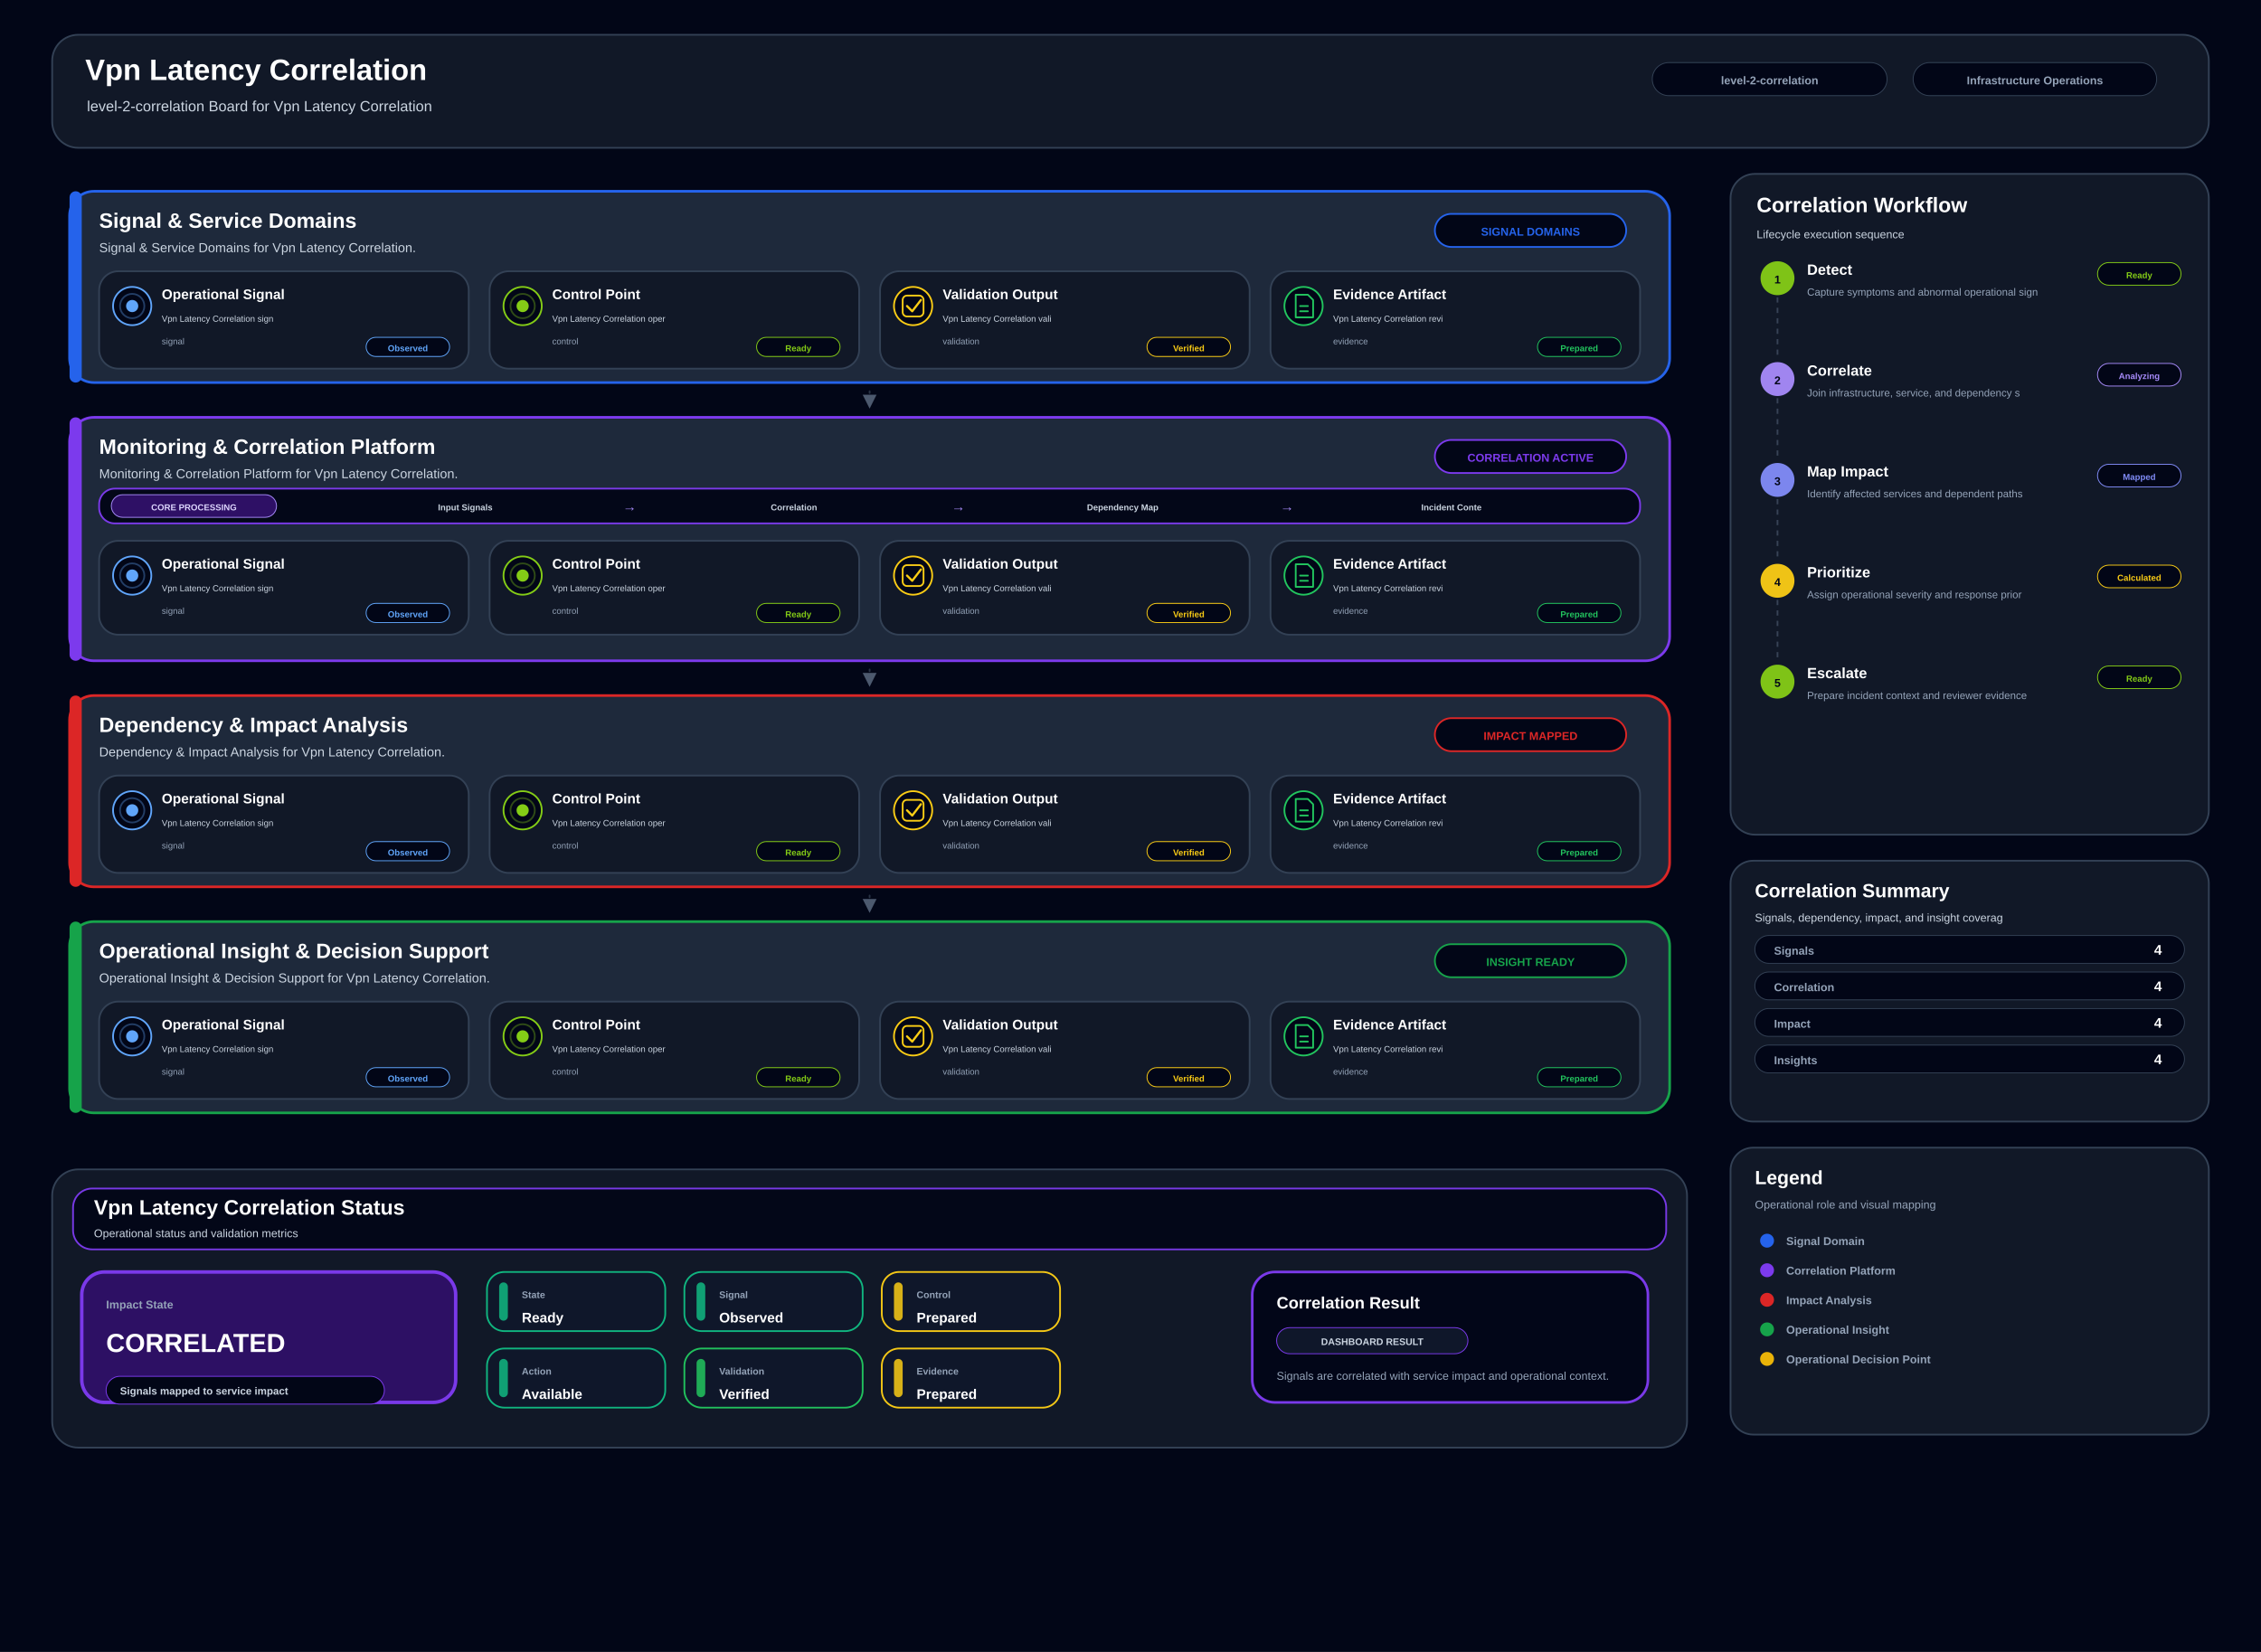
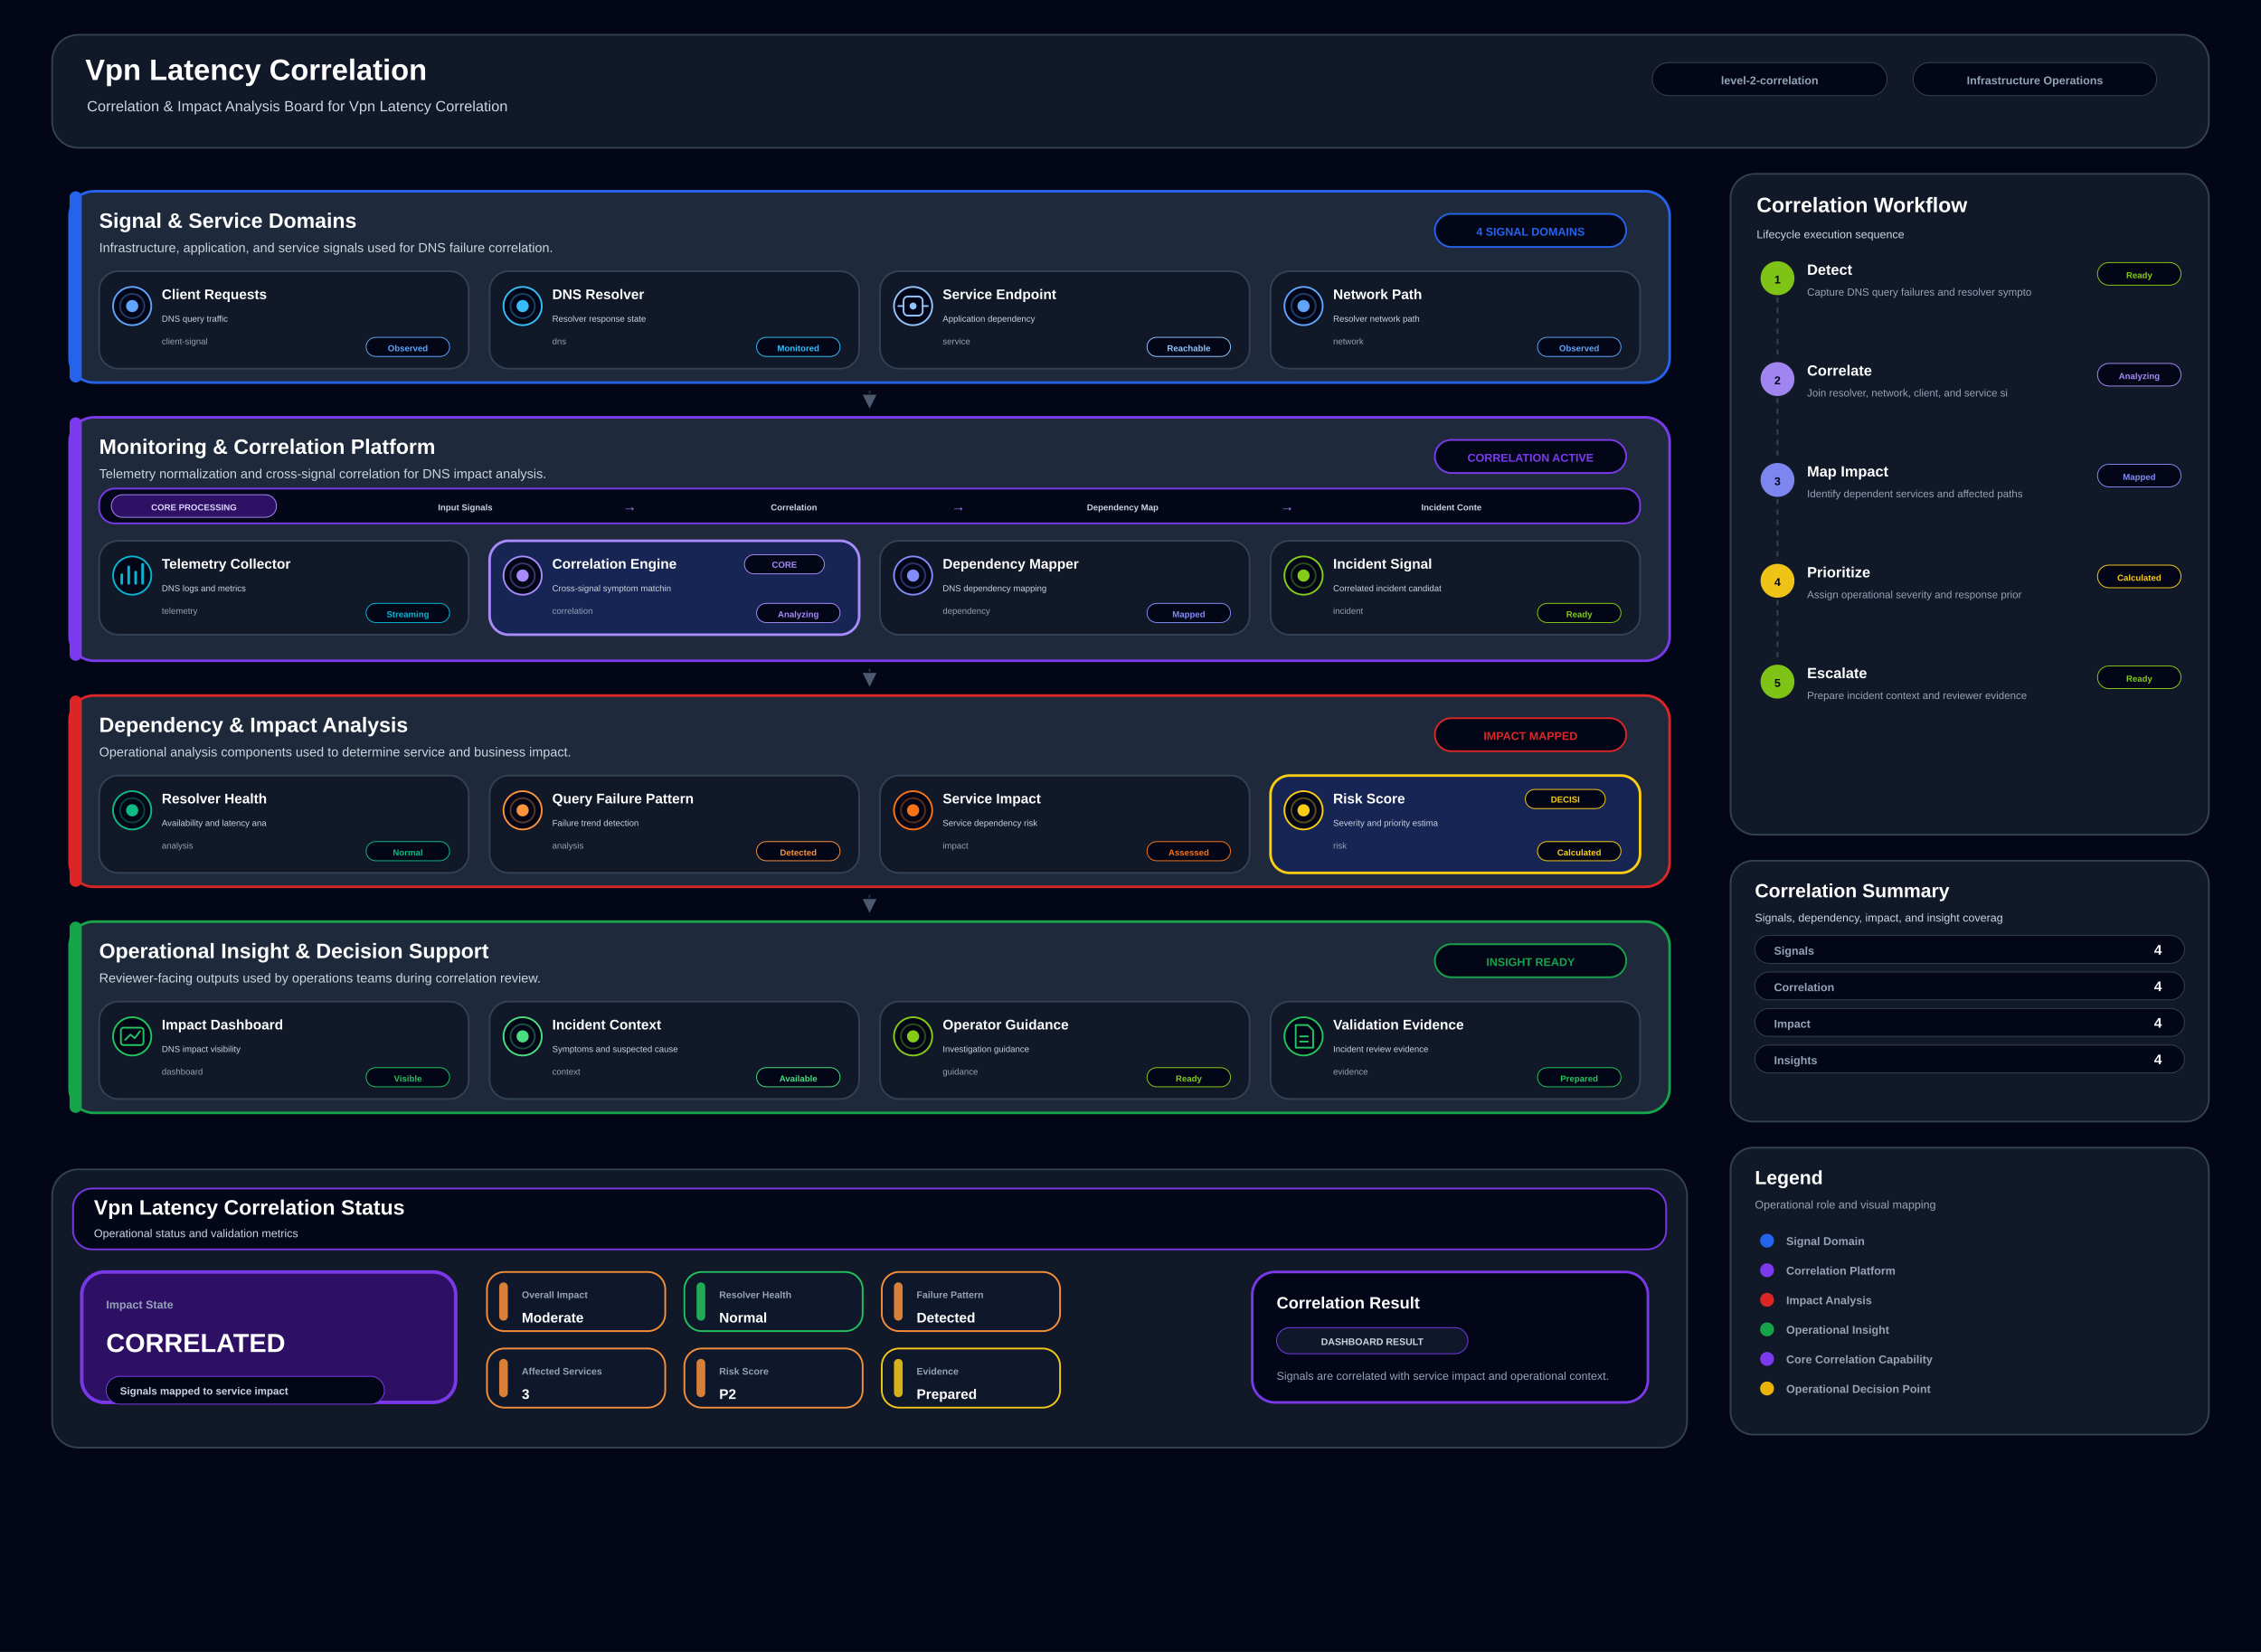
<svg xmlns="http://www.w3.org/2000/svg" width="2600" height="1900" viewBox="0 0 2600 1900" font-family="Arial, Helvetica, sans-serif">
  <style>text { font-family: Arial, Helvetica, sans-serif; letter-spacing: normal; word-spacing: normal; text-rendering: optimizeLegibility; font-kerning: normal; }</style>
  <style>text { font-family: Arial, Helvetica, sans-serif; letter-spacing: normal; word-spacing: normal; text-rendering: optimizeLegibility; font-kerning: normal; }</style>
  <rect width="2600" height="1900" fill="#020617" />
  <rect x="60" y="40" width="2480" height="130" rx="30" fill="#111827" stroke="#334155" stroke-width="2" />
  <text x="98" y="92" fill="#ffffff" font-size="34" font-weight="bold">Vpn Latency Correlation</text>
-   <text x="100" y="128" fill="#cbd5e1" font-size="17">level-2-correlation Board for Vpn Latency Correlation</text>
+   <text x="100" y="128" fill="#cbd5e1" font-size="17">Correlation &amp; Impact Analysis Board for Vpn Latency Correlation</text>
  <rect x="1900" y="72" width="270" height="38" rx="19" fill="#020617" stroke="#334155" stroke-width="1" />
  <text x="2035" y="97" fill="#94a3b8" font-size="13" text-anchor="middle" font-weight="bold">level-2-correlation</text>
  <rect x="2200" y="72" width="280" height="38" rx="19" fill="#020617" stroke="#334155" stroke-width="1" />
  <text x="2340" y="97" fill="#94a3b8" font-size="13" text-anchor="middle" font-weight="bold">Infrastructure Operations</text>
  <rect x="80" y="220" width="1840" height="220" rx="28" fill="#1e293b" stroke="#2563eb" stroke-width="3" />
  <rect x="80" y="220" width="14" height="220" rx="7" fill="#2563eb" />
  <text x="114" y="262" fill="#ffffff" font-size="24" font-weight="bold">Signal &amp; Service Domains</text>
-   <text x="114" y="290" fill="#cbd5e1" font-size="15">Signal &amp; Service Domains for Vpn Latency Correlation.</text>
+   <text x="114" y="290" fill="#cbd5e1" font-size="15">Infrastructure, application, and service signals used for DNS failure correlation.</text>
  <rect x="1650" y="246" width="220" height="38" rx="19" fill="#020617" stroke="#2563eb" stroke-width="2" />
-   <text x="1760" y="271" fill="#2563eb" font-size="13" text-anchor="middle" font-weight="bold">SIGNAL DOMAINS</text>
+   <text x="1760" y="271" fill="#2563eb" font-size="13" text-anchor="middle" font-weight="bold">4 SIGNAL DOMAINS</text>
  <rect x="114" y="312" width="425" height="112" rx="22" fill="#111827" stroke="#334155" stroke-width="2" />
  <circle cx="152" cy="352" r="22" fill="#020617" stroke="#60a5fa" stroke-width="2" />
  <circle cx="152" cy="352" r="7" fill="#60a5fa" />
  <circle cx="152" cy="352" r="14" fill="none" stroke="#60a5fa" stroke-width="2" opacity="0.35" />
-   <text x="186" y="344" fill="#ffffff" font-size="16" font-weight="bold">Operational Signal</text>
-   <text x="186" y="370" fill="#cbd5e1" font-size="10">Vpn Latency Correlation sign</text>
-   <text x="186" y="396" fill="#94a3b8" font-size="10">signal</text>
+   <text x="186" y="344" fill="#ffffff" font-size="16" font-weight="bold">Client Requests</text>
+   <text x="186" y="370" fill="#cbd5e1" font-size="10">DNS query traffic</text>
+   <text x="186" y="396" fill="#94a3b8" font-size="10">client-signal</text>
  <rect x="421" y="388" width="96" height="22" rx="11" fill="#020617" stroke="#60a5fa" stroke-width="1" />
  <text x="469" y="404" fill="#60a5fa" font-size="10" text-anchor="middle" font-weight="bold">Observed</text>
  <rect x="563" y="312" width="425" height="112" rx="22" fill="#111827" stroke="#334155" stroke-width="2" />
-   <circle cx="601" cy="352" r="22" fill="#020617" stroke="#84cc16" stroke-width="2" />
-   <circle cx="601" cy="352" r="7" fill="#84cc16" />
-   <circle cx="601" cy="352" r="14" fill="none" stroke="#84cc16" stroke-width="2" opacity="0.35" />
-   <text x="635" y="344" fill="#ffffff" font-size="16" font-weight="bold">Control Point</text>
-   <text x="635" y="370" fill="#cbd5e1" font-size="10">Vpn Latency Correlation oper</text>
-   <text x="635" y="396" fill="#94a3b8" font-size="10">control</text>
-   <rect x="870" y="388" width="96" height="22" rx="11" fill="#020617" stroke="#84cc16" stroke-width="1" />
-   <text x="918" y="404" fill="#84cc16" font-size="10" text-anchor="middle" font-weight="bold">Ready</text>
+   <circle cx="601" cy="352" r="22" fill="#020617" stroke="#38bdf8" stroke-width="2" />
+   <circle cx="601" cy="352" r="7" fill="#38bdf8" />
+   <circle cx="601" cy="352" r="14" fill="none" stroke="#38bdf8" stroke-width="2" opacity="0.35" />
+   <text x="635" y="344" fill="#ffffff" font-size="16" font-weight="bold">DNS Resolver</text>
+   <text x="635" y="370" fill="#cbd5e1" font-size="10">Resolver response state</text>
+   <text x="635" y="396" fill="#94a3b8" font-size="10">dns</text>
+   <rect x="870" y="388" width="96" height="22" rx="11" fill="#020617" stroke="#38bdf8" stroke-width="1" />
+   <text x="918" y="404" fill="#38bdf8" font-size="10" text-anchor="middle" font-weight="bold">Monitored</text>
  <rect x="1012" y="312" width="425" height="112" rx="22" fill="#111827" stroke="#334155" stroke-width="2" />
-   <circle cx="1050" cy="352" r="22" fill="#020617" stroke="#facc15" stroke-width="2" />
-   <rect x="1038" y="340" width="24" height="24" rx="5" fill="none" stroke="#facc15" stroke-width="2" />
-   <polyline points="1043,352 1049,358 1059,345" fill="none" stroke="#facc15" stroke-width="2.5" stroke-linecap="round" stroke-linejoin="round" />
-   <text x="1084" y="344" fill="#ffffff" font-size="16" font-weight="bold">Validation Output</text>
-   <text x="1084" y="370" fill="#cbd5e1" font-size="10">Vpn Latency Correlation vali</text>
-   <text x="1084" y="396" fill="#94a3b8" font-size="10">validation</text>
-   <rect x="1319" y="388" width="96" height="22" rx="11" fill="#020617" stroke="#facc15" stroke-width="1" />
-   <text x="1367" y="404" fill="#facc15" font-size="10" text-anchor="middle" font-weight="bold">Verified</text>
+   <circle cx="1050" cy="352" r="22" fill="#020617" stroke="#93c5fd" stroke-width="2" />
+   <rect x="1039" y="341" width="22" height="22" rx="5" fill="none" stroke="#93c5fd" stroke-width="2" />
+   <circle cx="1050" cy="352" r="4" fill="#93c5fd" />
+   <line x1="1033" y1="352" x2="1039" y2="352" stroke="#93c5fd" stroke-width="2" stroke-linecap="round" />
+   <line x1="1061" y1="352" x2="1067" y2="352" stroke="#93c5fd" stroke-width="2" stroke-linecap="round" />
+   <text x="1084" y="344" fill="#ffffff" font-size="16" font-weight="bold">Service Endpoint</text>
+   <text x="1084" y="370" fill="#cbd5e1" font-size="10">Application dependency</text>
+   <text x="1084" y="396" fill="#94a3b8" font-size="10">service</text>
+   <rect x="1319" y="388" width="96" height="22" rx="11" fill="#020617" stroke="#93c5fd" stroke-width="1" />
+   <text x="1367" y="404" fill="#93c5fd" font-size="10" text-anchor="middle" font-weight="bold">Reachable</text>
  <rect x="1461" y="312" width="425" height="112" rx="22" fill="#111827" stroke="#334155" stroke-width="2" />
-   <circle cx="1499" cy="352" r="22" fill="#020617" stroke="#22c55e" stroke-width="2" />
-   <polygon points="1490,339 1504,339 1510,345 1510,365 1490,365" fill="none" stroke="#22c55e" stroke-width="2" stroke-linejoin="round" />
-   <line x1="1495" y1="352" x2="1504" y2="352" stroke="#22c55e" stroke-width="2" stroke-linecap="round" />
-   <line x1="1495" y1="358" x2="1504" y2="358" stroke="#22c55e" stroke-width="2" stroke-linecap="round" />
-   <text x="1533" y="344" fill="#ffffff" font-size="16" font-weight="bold">Evidence Artifact</text>
-   <text x="1533" y="370" fill="#cbd5e1" font-size="10">Vpn Latency Correlation revi</text>
-   <text x="1533" y="396" fill="#94a3b8" font-size="10">evidence</text>
-   <rect x="1768" y="388" width="96" height="22" rx="11" fill="#020617" stroke="#22c55e" stroke-width="1" />
-   <text x="1816" y="404" fill="#22c55e" font-size="10" text-anchor="middle" font-weight="bold">Prepared</text>
+   <circle cx="1499" cy="352" r="22" fill="#020617" stroke="#60a5fa" stroke-width="2" />
+   <circle cx="1499" cy="352" r="7" fill="#60a5fa" />
+   <circle cx="1499" cy="352" r="14" fill="none" stroke="#60a5fa" stroke-width="2" opacity="0.35" />
+   <text x="1533" y="344" fill="#ffffff" font-size="16" font-weight="bold">Network Path</text>
+   <text x="1533" y="370" fill="#cbd5e1" font-size="10">Resolver network path</text>
+   <text x="1533" y="396" fill="#94a3b8" font-size="10">network</text>
+   <rect x="1768" y="388" width="96" height="22" rx="11" fill="#020617" stroke="#60a5fa" stroke-width="1" />
+   <text x="1816" y="404" fill="#60a5fa" font-size="10" text-anchor="middle" font-weight="bold">Observed</text>
  <rect x="80" y="480" width="1840" height="280" rx="28" fill="#1e293b" stroke="#7c3aed" stroke-width="3" />
  <rect x="80" y="480" width="14" height="280" rx="7" fill="#7c3aed" />
  <text x="114" y="522" fill="#ffffff" font-size="24" font-weight="bold">Monitoring &amp; Correlation Platform</text>
-   <text x="114" y="550" fill="#cbd5e1" font-size="15">Monitoring &amp; Correlation Platform for Vpn Latency Correlation.</text>
+   <text x="114" y="550" fill="#cbd5e1" font-size="15">Telemetry normalization and cross-signal correlation for DNS impact analysis.</text>
  <rect x="1650" y="506" width="220" height="38" rx="19" fill="#020617" stroke="#7c3aed" stroke-width="2" />
  <text x="1760" y="531" fill="#7c3aed" font-size="13" text-anchor="middle" font-weight="bold">CORRELATION ACTIVE</text>
  <rect x="114" y="562" width="1772" height="40" rx="18" fill="#020617" stroke="#7c3aed" stroke-width="2" opacity="0.98" />
  <rect x="128" y="569" width="190" height="26" rx="13" fill="#2e1065" stroke="#a78bfa" stroke-width="1" />
  <text x="223.0" y="587" fill="#ddd6fe" font-size="10" text-anchor="middle" font-weight="bold">CORE PROCESSING</text>
  <text x="535.0" y="587" fill="#cbd5e1" font-size="10" text-anchor="middle" font-weight="bold">Input Signals</text>
  <text x="724.0" y="588" fill="#a78bfa" font-size="16" text-anchor="middle" font-weight="bold">→</text>
  <text x="913.0" y="587" fill="#cbd5e1" font-size="10" text-anchor="middle" font-weight="bold">Correlation</text>
  <text x="1102.0" y="588" fill="#a78bfa" font-size="16" text-anchor="middle" font-weight="bold">→</text>
  <text x="1291.0" y="587" fill="#cbd5e1" font-size="10" text-anchor="middle" font-weight="bold">Dependency Map</text>
  <text x="1480.0" y="588" fill="#a78bfa" font-size="16" text-anchor="middle" font-weight="bold">→</text>
  <text x="1669.0" y="587" fill="#cbd5e1" font-size="10" text-anchor="middle" font-weight="bold">Incident Conte</text>
  <rect x="114" y="622" width="425" height="108" rx="22" fill="#111827" stroke="#334155" stroke-width="2" />
-   <circle cx="152" cy="662" r="22" fill="#020617" stroke="#60a5fa" stroke-width="2" />
-   <circle cx="152" cy="662" r="7" fill="#60a5fa" />
-   <circle cx="152" cy="662" r="14" fill="none" stroke="#60a5fa" stroke-width="2" opacity="0.35" />
-   <text x="186" y="654" fill="#ffffff" font-size="16" font-weight="bold">Operational Signal</text>
-   <text x="186" y="680" fill="#cbd5e1" font-size="10">Vpn Latency Correlation sign</text>
-   <text x="186" y="706" fill="#94a3b8" font-size="10">signal</text>
-   <rect x="421" y="694" width="96" height="22" rx="11" fill="#020617" stroke="#60a5fa" stroke-width="1" />
-   <text x="469" y="710" fill="#60a5fa" font-size="10" text-anchor="middle" font-weight="bold">Observed</text>
-   <rect x="563" y="622" width="425" height="108" rx="22" fill="#111827" stroke="#334155" stroke-width="2" />
-   <circle cx="601" cy="662" r="22" fill="#020617" stroke="#84cc16" stroke-width="2" />
-   <circle cx="601" cy="662" r="7" fill="#84cc16" />
-   <circle cx="601" cy="662" r="14" fill="none" stroke="#84cc16" stroke-width="2" opacity="0.35" />
-   <text x="635" y="654" fill="#ffffff" font-size="16" font-weight="bold">Control Point</text>
-   <text x="635" y="680" fill="#cbd5e1" font-size="10">Vpn Latency Correlation oper</text>
-   <text x="635" y="706" fill="#94a3b8" font-size="10">control</text>
-   <rect x="870" y="694" width="96" height="22" rx="11" fill="#020617" stroke="#84cc16" stroke-width="1" />
-   <text x="918" y="710" fill="#84cc16" font-size="10" text-anchor="middle" font-weight="bold">Ready</text>
+   <circle cx="152" cy="662" r="22" fill="#020617" stroke="#06b6d4" stroke-width="2" />
+   <line x1="140" y1="671" x2="140" y2="661" stroke="#06b6d4" stroke-width="3" stroke-linecap="round" />
+   <line x1="148" y1="671" x2="148" y2="652" stroke="#06b6d4" stroke-width="3" stroke-linecap="round" />
+   <line x1="156" y1="671" x2="156" y2="658" stroke="#06b6d4" stroke-width="3" stroke-linecap="round" />
+   <line x1="164" y1="671" x2="164" y2="649" stroke="#06b6d4" stroke-width="3" stroke-linecap="round" />
+   <text x="186" y="654" fill="#ffffff" font-size="16" font-weight="bold">Telemetry Collector</text>
+   <text x="186" y="680" fill="#cbd5e1" font-size="10">DNS logs and metrics</text>
+   <text x="186" y="706" fill="#94a3b8" font-size="10">telemetry</text>
+   <rect x="421" y="694" width="96" height="22" rx="11" fill="#020617" stroke="#06b6d4" stroke-width="1" />
+   <text x="469" y="710" fill="#06b6d4" font-size="10" text-anchor="middle" font-weight="bold">Streaming</text>
+   <rect x="563" y="622" width="425" height="108" rx="22" fill="#172554" stroke="#a78bfa" stroke-width="3" />
+   <circle cx="601" cy="662" r="22" fill="#020617" stroke="#a78bfa" stroke-width="2" />
+   <circle cx="601" cy="662" r="7" fill="#a78bfa" />
+   <circle cx="601" cy="662" r="14" fill="none" stroke="#a78bfa" stroke-width="2" opacity="0.35" />
+   <text x="635" y="654" fill="#ffffff" font-size="16" font-weight="bold">Correlation Engine</text>
+   <text x="635" y="680" fill="#cbd5e1" font-size="10">Cross-signal symptom matchin</text>
+   <text x="635" y="706" fill="#94a3b8" font-size="10">correlation</text>
+   <rect x="870" y="694" width="96" height="22" rx="11" fill="#020617" stroke="#a78bfa" stroke-width="1" />
+   <text x="918" y="710" fill="#a78bfa" font-size="10" text-anchor="middle" font-weight="bold">Analyzing</text>
+   <rect x="856" y="638" width="92" height="22" rx="11" fill="#020617" stroke="#a78bfa" stroke-width="1" />
+   <text x="902" y="653" fill="#a78bfa" font-size="10" text-anchor="middle" font-weight="bold">CORE</text>
  <rect x="1012" y="622" width="425" height="108" rx="22" fill="#111827" stroke="#334155" stroke-width="2" />
-   <circle cx="1050" cy="662" r="22" fill="#020617" stroke="#facc15" stroke-width="2" />
-   <rect x="1038" y="650" width="24" height="24" rx="5" fill="none" stroke="#facc15" stroke-width="2" />
-   <polyline points="1043,662 1049,668 1059,655" fill="none" stroke="#facc15" stroke-width="2.5" stroke-linecap="round" stroke-linejoin="round" />
-   <text x="1084" y="654" fill="#ffffff" font-size="16" font-weight="bold">Validation Output</text>
-   <text x="1084" y="680" fill="#cbd5e1" font-size="10">Vpn Latency Correlation vali</text>
-   <text x="1084" y="706" fill="#94a3b8" font-size="10">validation</text>
-   <rect x="1319" y="694" width="96" height="22" rx="11" fill="#020617" stroke="#facc15" stroke-width="1" />
-   <text x="1367" y="710" fill="#facc15" font-size="10" text-anchor="middle" font-weight="bold">Verified</text>
+   <circle cx="1050" cy="662" r="22" fill="#020617" stroke="#818cf8" stroke-width="2" />
+   <circle cx="1050" cy="662" r="7" fill="#818cf8" />
+   <circle cx="1050" cy="662" r="14" fill="none" stroke="#818cf8" stroke-width="2" opacity="0.35" />
+   <text x="1084" y="654" fill="#ffffff" font-size="16" font-weight="bold">Dependency Mapper</text>
+   <text x="1084" y="680" fill="#cbd5e1" font-size="10">DNS dependency mapping</text>
+   <text x="1084" y="706" fill="#94a3b8" font-size="10">dependency</text>
+   <rect x="1319" y="694" width="96" height="22" rx="11" fill="#020617" stroke="#818cf8" stroke-width="1" />
+   <text x="1367" y="710" fill="#818cf8" font-size="10" text-anchor="middle" font-weight="bold">Mapped</text>
  <rect x="1461" y="622" width="425" height="108" rx="22" fill="#111827" stroke="#334155" stroke-width="2" />
-   <circle cx="1499" cy="662" r="22" fill="#020617" stroke="#22c55e" stroke-width="2" />
-   <polygon points="1490,649 1504,649 1510,655 1510,675 1490,675" fill="none" stroke="#22c55e" stroke-width="2" stroke-linejoin="round" />
-   <line x1="1495" y1="662" x2="1504" y2="662" stroke="#22c55e" stroke-width="2" stroke-linecap="round" />
-   <line x1="1495" y1="668" x2="1504" y2="668" stroke="#22c55e" stroke-width="2" stroke-linecap="round" />
-   <text x="1533" y="654" fill="#ffffff" font-size="16" font-weight="bold">Evidence Artifact</text>
-   <text x="1533" y="680" fill="#cbd5e1" font-size="10">Vpn Latency Correlation revi</text>
-   <text x="1533" y="706" fill="#94a3b8" font-size="10">evidence</text>
-   <rect x="1768" y="694" width="96" height="22" rx="11" fill="#020617" stroke="#22c55e" stroke-width="1" />
-   <text x="1816" y="710" fill="#22c55e" font-size="10" text-anchor="middle" font-weight="bold">Prepared</text>
+   <circle cx="1499" cy="662" r="22" fill="#020617" stroke="#84cc16" stroke-width="2" />
+   <circle cx="1499" cy="662" r="7" fill="#84cc16" />
+   <circle cx="1499" cy="662" r="14" fill="none" stroke="#84cc16" stroke-width="2" opacity="0.35" />
+   <text x="1533" y="654" fill="#ffffff" font-size="16" font-weight="bold">Incident Signal</text>
+   <text x="1533" y="680" fill="#cbd5e1" font-size="10">Correlated incident candidat</text>
+   <text x="1533" y="706" fill="#94a3b8" font-size="10">incident</text>
+   <rect x="1768" y="694" width="96" height="22" rx="11" fill="#020617" stroke="#84cc16" stroke-width="1" />
+   <text x="1816" y="710" fill="#84cc16" font-size="10" text-anchor="middle" font-weight="bold">Ready</text>
  <rect x="80" y="800" width="1840" height="220" rx="28" fill="#1e293b" stroke="#dc2626" stroke-width="3" />
  <rect x="80" y="800" width="14" height="220" rx="7" fill="#dc2626" />
  <text x="114" y="842" fill="#ffffff" font-size="24" font-weight="bold">Dependency &amp; Impact Analysis</text>
-   <text x="114" y="870" fill="#cbd5e1" font-size="15">Dependency &amp; Impact Analysis for Vpn Latency Correlation.</text>
+   <text x="114" y="870" fill="#cbd5e1" font-size="15">Operational analysis components used to determine service and business impact.</text>
  <rect x="1650" y="826" width="220" height="38" rx="19" fill="#020617" stroke="#dc2626" stroke-width="2" />
  <text x="1760" y="851" fill="#dc2626" font-size="13" text-anchor="middle" font-weight="bold">IMPACT MAPPED</text>
  <rect x="114" y="892" width="425" height="112" rx="22" fill="#111827" stroke="#334155" stroke-width="2" />
-   <circle cx="152" cy="932" r="22" fill="#020617" stroke="#60a5fa" stroke-width="2" />
-   <circle cx="152" cy="932" r="7" fill="#60a5fa" />
-   <circle cx="152" cy="932" r="14" fill="none" stroke="#60a5fa" stroke-width="2" opacity="0.35" />
-   <text x="186" y="924" fill="#ffffff" font-size="16" font-weight="bold">Operational Signal</text>
-   <text x="186" y="950" fill="#cbd5e1" font-size="10">Vpn Latency Correlation sign</text>
-   <text x="186" y="976" fill="#94a3b8" font-size="10">signal</text>
-   <rect x="421" y="968" width="96" height="22" rx="11" fill="#020617" stroke="#60a5fa" stroke-width="1" />
-   <text x="469" y="984" fill="#60a5fa" font-size="10" text-anchor="middle" font-weight="bold">Observed</text>
+   <circle cx="152" cy="932" r="22" fill="#020617" stroke="#10b981" stroke-width="2" />
+   <circle cx="152" cy="932" r="7" fill="#10b981" />
+   <circle cx="152" cy="932" r="14" fill="none" stroke="#10b981" stroke-width="2" opacity="0.35" />
+   <text x="186" y="924" fill="#ffffff" font-size="16" font-weight="bold">Resolver Health</text>
+   <text x="186" y="950" fill="#cbd5e1" font-size="10">Availability and latency ana</text>
+   <text x="186" y="976" fill="#94a3b8" font-size="10">analysis</text>
+   <rect x="421" y="968" width="96" height="22" rx="11" fill="#020617" stroke="#10b981" stroke-width="1" />
+   <text x="469" y="984" fill="#10b981" font-size="10" text-anchor="middle" font-weight="bold">Normal</text>
  <rect x="563" y="892" width="425" height="112" rx="22" fill="#111827" stroke="#334155" stroke-width="2" />
-   <circle cx="601" cy="932" r="22" fill="#020617" stroke="#84cc16" stroke-width="2" />
-   <circle cx="601" cy="932" r="7" fill="#84cc16" />
-   <circle cx="601" cy="932" r="14" fill="none" stroke="#84cc16" stroke-width="2" opacity="0.35" />
-   <text x="635" y="924" fill="#ffffff" font-size="16" font-weight="bold">Control Point</text>
-   <text x="635" y="950" fill="#cbd5e1" font-size="10">Vpn Latency Correlation oper</text>
-   <text x="635" y="976" fill="#94a3b8" font-size="10">control</text>
-   <rect x="870" y="968" width="96" height="22" rx="11" fill="#020617" stroke="#84cc16" stroke-width="1" />
-   <text x="918" y="984" fill="#84cc16" font-size="10" text-anchor="middle" font-weight="bold">Ready</text>
+   <circle cx="601" cy="932" r="22" fill="#020617" stroke="#fb923c" stroke-width="2" />
+   <circle cx="601" cy="932" r="7" fill="#fb923c" />
+   <circle cx="601" cy="932" r="14" fill="none" stroke="#fb923c" stroke-width="2" opacity="0.35" />
+   <text x="635" y="924" fill="#ffffff" font-size="16" font-weight="bold">Query Failure Pattern</text>
+   <text x="635" y="950" fill="#cbd5e1" font-size="10">Failure trend detection</text>
+   <text x="635" y="976" fill="#94a3b8" font-size="10">analysis</text>
+   <rect x="870" y="968" width="96" height="22" rx="11" fill="#020617" stroke="#fb923c" stroke-width="1" />
+   <text x="918" y="984" fill="#fb923c" font-size="10" text-anchor="middle" font-weight="bold">Detected</text>
  <rect x="1012" y="892" width="425" height="112" rx="22" fill="#111827" stroke="#334155" stroke-width="2" />
-   <circle cx="1050" cy="932" r="22" fill="#020617" stroke="#facc15" stroke-width="2" />
-   <rect x="1038" y="920" width="24" height="24" rx="5" fill="none" stroke="#facc15" stroke-width="2" />
-   <polyline points="1043,932 1049,938 1059,925" fill="none" stroke="#facc15" stroke-width="2.5" stroke-linecap="round" stroke-linejoin="round" />
-   <text x="1084" y="924" fill="#ffffff" font-size="16" font-weight="bold">Validation Output</text>
-   <text x="1084" y="950" fill="#cbd5e1" font-size="10">Vpn Latency Correlation vali</text>
-   <text x="1084" y="976" fill="#94a3b8" font-size="10">validation</text>
-   <rect x="1319" y="968" width="96" height="22" rx="11" fill="#020617" stroke="#facc15" stroke-width="1" />
-   <text x="1367" y="984" fill="#facc15" font-size="10" text-anchor="middle" font-weight="bold">Verified</text>
-   <rect x="1461" y="892" width="425" height="112" rx="22" fill="#111827" stroke="#334155" stroke-width="2" />
-   <circle cx="1499" cy="932" r="22" fill="#020617" stroke="#22c55e" stroke-width="2" />
-   <polygon points="1490,919 1504,919 1510,925 1510,945 1490,945" fill="none" stroke="#22c55e" stroke-width="2" stroke-linejoin="round" />
-   <line x1="1495" y1="932" x2="1504" y2="932" stroke="#22c55e" stroke-width="2" stroke-linecap="round" />
-   <line x1="1495" y1="938" x2="1504" y2="938" stroke="#22c55e" stroke-width="2" stroke-linecap="round" />
-   <text x="1533" y="924" fill="#ffffff" font-size="16" font-weight="bold">Evidence Artifact</text>
-   <text x="1533" y="950" fill="#cbd5e1" font-size="10">Vpn Latency Correlation revi</text>
-   <text x="1533" y="976" fill="#94a3b8" font-size="10">evidence</text>
-   <rect x="1768" y="968" width="96" height="22" rx="11" fill="#020617" stroke="#22c55e" stroke-width="1" />
-   <text x="1816" y="984" fill="#22c55e" font-size="10" text-anchor="middle" font-weight="bold">Prepared</text>
+   <circle cx="1050" cy="932" r="22" fill="#020617" stroke="#f97316" stroke-width="2" />
+   <circle cx="1050" cy="932" r="7" fill="#f97316" />
+   <circle cx="1050" cy="932" r="14" fill="none" stroke="#f97316" stroke-width="2" opacity="0.35" />
+   <text x="1084" y="924" fill="#ffffff" font-size="16" font-weight="bold">Service Impact</text>
+   <text x="1084" y="950" fill="#cbd5e1" font-size="10">Service dependency risk</text>
+   <text x="1084" y="976" fill="#94a3b8" font-size="10">impact</text>
+   <rect x="1319" y="968" width="96" height="22" rx="11" fill="#020617" stroke="#f97316" stroke-width="1" />
+   <text x="1367" y="984" fill="#f97316" font-size="10" text-anchor="middle" font-weight="bold">Assessed</text>
+   <rect x="1461" y="892" width="425" height="112" rx="22" fill="#172554" stroke="#facc15" stroke-width="3" />
+   <circle cx="1499" cy="932" r="22" fill="#020617" stroke="#facc15" stroke-width="2" />
+   <circle cx="1499" cy="932" r="7" fill="#facc15" />
+   <circle cx="1499" cy="932" r="14" fill="none" stroke="#facc15" stroke-width="2" opacity="0.35" />
+   <text x="1533" y="924" fill="#ffffff" font-size="16" font-weight="bold">Risk Score</text>
+   <text x="1533" y="950" fill="#cbd5e1" font-size="10">Severity and priority estima</text>
+   <text x="1533" y="976" fill="#94a3b8" font-size="10">risk</text>
+   <rect x="1768" y="968" width="96" height="22" rx="11" fill="#020617" stroke="#facc15" stroke-width="1" />
+   <text x="1816" y="984" fill="#facc15" font-size="10" text-anchor="middle" font-weight="bold">Calculated</text>
+   <rect x="1754" y="908" width="92" height="22" rx="11" fill="#020617" stroke="#facc15" stroke-width="1" />
+   <text x="1800" y="923" fill="#facc15" font-size="10" text-anchor="middle" font-weight="bold">DECISI</text>
  <rect x="80" y="1060" width="1840" height="220" rx="28" fill="#1e293b" stroke="#16a34a" stroke-width="3" />
  <rect x="80" y="1060" width="14" height="220" rx="7" fill="#16a34a" />
  <text x="114" y="1102" fill="#ffffff" font-size="24" font-weight="bold">Operational Insight &amp; Decision Support</text>
-   <text x="114" y="1130" fill="#cbd5e1" font-size="15">Operational Insight &amp; Decision Support for Vpn Latency Correlation.</text>
+   <text x="114" y="1130" fill="#cbd5e1" font-size="15">Reviewer-facing outputs used by operations teams during correlation review.</text>
  <rect x="1650" y="1086" width="220" height="38" rx="19" fill="#020617" stroke="#16a34a" stroke-width="2" />
  <text x="1760" y="1111" fill="#16a34a" font-size="13" text-anchor="middle" font-weight="bold">INSIGHT READY</text>
  <rect x="114" y="1152" width="425" height="112" rx="22" fill="#111827" stroke="#334155" stroke-width="2" />
-   <circle cx="152" cy="1192" r="22" fill="#020617" stroke="#60a5fa" stroke-width="2" />
-   <circle cx="152" cy="1192" r="7" fill="#60a5fa" />
-   <circle cx="152" cy="1192" r="14" fill="none" stroke="#60a5fa" stroke-width="2" opacity="0.35" />
-   <text x="186" y="1184" fill="#ffffff" font-size="16" font-weight="bold">Operational Signal</text>
-   <text x="186" y="1210" fill="#cbd5e1" font-size="10">Vpn Latency Correlation sign</text>
-   <text x="186" y="1236" fill="#94a3b8" font-size="10">signal</text>
-   <rect x="421" y="1228" width="96" height="22" rx="11" fill="#020617" stroke="#60a5fa" stroke-width="1" />
-   <text x="469" y="1244" fill="#60a5fa" font-size="10" text-anchor="middle" font-weight="bold">Observed</text>
+   <circle cx="152" cy="1192" r="22" fill="#020617" stroke="#22c55e" stroke-width="2" />
+   <rect x="139" y="1182" width="26" height="20" rx="3" fill="none" stroke="#22c55e" stroke-width="2" />
+   <polyline points="144,1196 150,1190 155,1194 161,1186" fill="none" stroke="#22c55e" stroke-width="2" stroke-linecap="round" stroke-linejoin="round" />
+   <text x="186" y="1184" fill="#ffffff" font-size="16" font-weight="bold">Impact Dashboard</text>
+   <text x="186" y="1210" fill="#cbd5e1" font-size="10">DNS impact visibility</text>
+   <text x="186" y="1236" fill="#94a3b8" font-size="10">dashboard</text>
+   <rect x="421" y="1228" width="96" height="22" rx="11" fill="#020617" stroke="#22c55e" stroke-width="1" />
+   <text x="469" y="1244" fill="#22c55e" font-size="10" text-anchor="middle" font-weight="bold">Visible</text>
  <rect x="563" y="1152" width="425" height="112" rx="22" fill="#111827" stroke="#334155" stroke-width="2" />
-   <circle cx="601" cy="1192" r="22" fill="#020617" stroke="#84cc16" stroke-width="2" />
-   <circle cx="601" cy="1192" r="7" fill="#84cc16" />
-   <circle cx="601" cy="1192" r="14" fill="none" stroke="#84cc16" stroke-width="2" opacity="0.35" />
-   <text x="635" y="1184" fill="#ffffff" font-size="16" font-weight="bold">Control Point</text>
-   <text x="635" y="1210" fill="#cbd5e1" font-size="10">Vpn Latency Correlation oper</text>
-   <text x="635" y="1236" fill="#94a3b8" font-size="10">control</text>
-   <rect x="870" y="1228" width="96" height="22" rx="11" fill="#020617" stroke="#84cc16" stroke-width="1" />
-   <text x="918" y="1244" fill="#84cc16" font-size="10" text-anchor="middle" font-weight="bold">Ready</text>
+   <circle cx="601" cy="1192" r="22" fill="#020617" stroke="#4ade80" stroke-width="2" />
+   <circle cx="601" cy="1192" r="7" fill="#4ade80" />
+   <circle cx="601" cy="1192" r="14" fill="none" stroke="#4ade80" stroke-width="2" opacity="0.35" />
+   <text x="635" y="1184" fill="#ffffff" font-size="16" font-weight="bold">Incident Context</text>
+   <text x="635" y="1210" fill="#cbd5e1" font-size="10">Symptoms and suspected cause</text>
+   <text x="635" y="1236" fill="#94a3b8" font-size="10">context</text>
+   <rect x="870" y="1228" width="96" height="22" rx="11" fill="#020617" stroke="#4ade80" stroke-width="1" />
+   <text x="918" y="1244" fill="#4ade80" font-size="10" text-anchor="middle" font-weight="bold">Available</text>
  <rect x="1012" y="1152" width="425" height="112" rx="22" fill="#111827" stroke="#334155" stroke-width="2" />
-   <circle cx="1050" cy="1192" r="22" fill="#020617" stroke="#facc15" stroke-width="2" />
-   <rect x="1038" y="1180" width="24" height="24" rx="5" fill="none" stroke="#facc15" stroke-width="2" />
-   <polyline points="1043,1192 1049,1198 1059,1185" fill="none" stroke="#facc15" stroke-width="2.5" stroke-linecap="round" stroke-linejoin="round" />
-   <text x="1084" y="1184" fill="#ffffff" font-size="16" font-weight="bold">Validation Output</text>
-   <text x="1084" y="1210" fill="#cbd5e1" font-size="10">Vpn Latency Correlation vali</text>
-   <text x="1084" y="1236" fill="#94a3b8" font-size="10">validation</text>
-   <rect x="1319" y="1228" width="96" height="22" rx="11" fill="#020617" stroke="#facc15" stroke-width="1" />
-   <text x="1367" y="1244" fill="#facc15" font-size="10" text-anchor="middle" font-weight="bold">Verified</text>
+   <circle cx="1050" cy="1192" r="22" fill="#020617" stroke="#84cc16" stroke-width="2" />
+   <circle cx="1050" cy="1192" r="7" fill="#84cc16" />
+   <circle cx="1050" cy="1192" r="14" fill="none" stroke="#84cc16" stroke-width="2" opacity="0.35" />
+   <text x="1084" y="1184" fill="#ffffff" font-size="16" font-weight="bold">Operator Guidance</text>
+   <text x="1084" y="1210" fill="#cbd5e1" font-size="10">Investigation guidance</text>
+   <text x="1084" y="1236" fill="#94a3b8" font-size="10">guidance</text>
+   <rect x="1319" y="1228" width="96" height="22" rx="11" fill="#020617" stroke="#84cc16" stroke-width="1" />
+   <text x="1367" y="1244" fill="#84cc16" font-size="10" text-anchor="middle" font-weight="bold">Ready</text>
  <rect x="1461" y="1152" width="425" height="112" rx="22" fill="#111827" stroke="#334155" stroke-width="2" />
  <circle cx="1499" cy="1192" r="22" fill="#020617" stroke="#22c55e" stroke-width="2" />
  <polygon points="1490,1179 1504,1179 1510,1185 1510,1205 1490,1205" fill="none" stroke="#22c55e" stroke-width="2" stroke-linejoin="round" />
  <line x1="1495" y1="1192" x2="1504" y2="1192" stroke="#22c55e" stroke-width="2" stroke-linecap="round" />
  <line x1="1495" y1="1198" x2="1504" y2="1198" stroke="#22c55e" stroke-width="2" stroke-linecap="round" />
-   <text x="1533" y="1184" fill="#ffffff" font-size="16" font-weight="bold">Evidence Artifact</text>
-   <text x="1533" y="1210" fill="#cbd5e1" font-size="10">Vpn Latency Correlation revi</text>
+   <text x="1533" y="1184" fill="#ffffff" font-size="16" font-weight="bold">Validation Evidence</text>
+   <text x="1533" y="1210" fill="#cbd5e1" font-size="10">Incident review evidence</text>
  <text x="1533" y="1236" fill="#94a3b8" font-size="10">evidence</text>
  <rect x="1768" y="1228" width="96" height="22" rx="11" fill="#020617" stroke="#22c55e" stroke-width="1" />
  <text x="1816" y="1244" fill="#22c55e" font-size="10" text-anchor="middle" font-weight="bold">Prepared</text>
  <line x1="1000.0" y1="450" x2="1000.0" y2="452" stroke="#475569" stroke-width="2" stroke-linecap="round" stroke-dasharray="8 8" opacity="0.55" />
  <polygon points="992.0,454 1008.0,454 1000.0,470" fill="#64748b" opacity="0.75" />
  <line x1="1000.0" y1="770" x2="1000.0" y2="772" stroke="#475569" stroke-width="2" stroke-linecap="round" stroke-dasharray="8 8" opacity="0.55" />
  <polygon points="992.0,774 1008.0,774 1000.0,790" fill="#64748b" opacity="0.75" />
  <line x1="1000.0" y1="1030" x2="1000.0" y2="1032" stroke="#475569" stroke-width="2" stroke-linecap="round" stroke-dasharray="8 8" opacity="0.55" />
  <polygon points="992.0,1034 1008.0,1034 1000.0,1050" fill="#64748b" opacity="0.75" />
  <rect x="1990" y="200" width="550" height="760" rx="28" fill="#111827" stroke="#334155" stroke-width="2" />
  <text x="2020" y="244" fill="#ffffff" font-size="24" font-weight="bold">Correlation Workflow</text>
  <text x="2020" y="274" fill="#cbd5e1" font-size="13">Lifecycle execution sequence</text>
  <circle cx="2044" cy="320" r="18" fill="#84cc16" stroke="#84cc16" stroke-width="3" opacity="0.95" />
  <text x="2044" y="326" fill="#020617" font-size="13" text-anchor="middle" font-weight="bold">1</text>
  <text x="2078" y="316" fill="#ffffff" font-size="17" font-weight="bold">Detect</text>
-   <text x="2078" y="340" fill="#94a3b8" font-size="12">Capture symptoms and abnormal operational sign</text>
+   <text x="2078" y="340" fill="#94a3b8" font-size="12">Capture DNS query failures and resolver sympto</text>
  <rect x="2412" y="302" width="96" height="26" rx="13" fill="#020617" stroke="#84cc16" stroke-width="1" />
  <text x="2460" y="320" fill="#84cc16" font-size="10" text-anchor="middle" font-weight="bold">Ready</text>
  <line x1="2044" y1="342" x2="2044" y2="412" stroke="#475569" stroke-width="2" stroke-dasharray="6 6" opacity="0.7" />
  <circle cx="2044" cy="436" r="18" fill="#a78bfa" stroke="#a78bfa" stroke-width="3" opacity="0.95" />
  <text x="2044" y="442" fill="#020617" font-size="13" text-anchor="middle" font-weight="bold">2</text>
  <text x="2078" y="432" fill="#ffffff" font-size="17" font-weight="bold">Correlate</text>
-   <text x="2078" y="456" fill="#94a3b8" font-size="12">Join infrastructure, service, and dependency s</text>
+   <text x="2078" y="456" fill="#94a3b8" font-size="12">Join resolver, network, client, and service si</text>
  <rect x="2412" y="418" width="96" height="26" rx="13" fill="#020617" stroke="#a78bfa" stroke-width="1" />
  <text x="2460" y="436" fill="#a78bfa" font-size="10" text-anchor="middle" font-weight="bold">Analyzing</text>
  <line x1="2044" y1="458" x2="2044" y2="528" stroke="#475569" stroke-width="2" stroke-dasharray="6 6" opacity="0.7" />
  <circle cx="2044" cy="552" r="18" fill="#818cf8" stroke="#818cf8" stroke-width="3" opacity="0.95" />
  <text x="2044" y="558" fill="#020617" font-size="13" text-anchor="middle" font-weight="bold">3</text>
  <text x="2078" y="548" fill="#ffffff" font-size="17" font-weight="bold">Map Impact</text>
-   <text x="2078" y="572" fill="#94a3b8" font-size="12">Identify affected services and dependent paths</text>
+   <text x="2078" y="572" fill="#94a3b8" font-size="12">Identify dependent services and affected paths</text>
  <rect x="2412" y="534" width="96" height="26" rx="13" fill="#020617" stroke="#818cf8" stroke-width="1" />
  <text x="2460" y="552" fill="#818cf8" font-size="10" text-anchor="middle" font-weight="bold">Mapped</text>
  <line x1="2044" y1="574" x2="2044" y2="644" stroke="#475569" stroke-width="2" stroke-dasharray="6 6" opacity="0.7" />
  <circle cx="2044" cy="668" r="18" fill="#facc15" stroke="#facc15" stroke-width="3" opacity="0.95" />
  <text x="2044" y="674" fill="#020617" font-size="13" text-anchor="middle" font-weight="bold">4</text>
  <text x="2078" y="664" fill="#ffffff" font-size="17" font-weight="bold">Prioritize</text>
  <text x="2078" y="688" fill="#94a3b8" font-size="12">Assign operational severity and response prior</text>
  <rect x="2412" y="650" width="96" height="26" rx="13" fill="#020617" stroke="#facc15" stroke-width="1" />
  <text x="2460" y="668" fill="#facc15" font-size="10" text-anchor="middle" font-weight="bold">Calculated</text>
  <line x1="2044" y1="690" x2="2044" y2="760" stroke="#475569" stroke-width="2" stroke-dasharray="6 6" opacity="0.7" />
  <circle cx="2044" cy="784" r="18" fill="#84cc16" stroke="#84cc16" stroke-width="3" opacity="0.95" />
  <text x="2044" y="790" fill="#020617" font-size="13" text-anchor="middle" font-weight="bold">5</text>
  <text x="2078" y="780" fill="#ffffff" font-size="17" font-weight="bold">Escalate</text>
  <text x="2078" y="804" fill="#94a3b8" font-size="12">Prepare incident context and reviewer evidence</text>
  <rect x="2412" y="766" width="96" height="26" rx="13" fill="#020617" stroke="#84cc16" stroke-width="1" />
  <text x="2460" y="784" fill="#84cc16" font-size="10" text-anchor="middle" font-weight="bold">Ready</text>
  <rect x="1990" y="990" width="550" height="300" rx="26" fill="#111827" stroke="#334155" stroke-width="2" />
  <text x="2018" y="1032" fill="#ffffff" font-size="22" font-weight="bold">Correlation Summary</text>
  <text x="2018" y="1060" fill="#cbd5e1" font-size="13">Signals, dependency, impact, and insight coverag</text>
  <rect x="2018" y="1076" width="494" height="32" rx="16" fill="#020617" stroke="#334155" stroke-width="1" />
  <text x="2040" y="1098" fill="#94a3b8" font-size="13" font-weight="bold">Signals</text>
  <text x="2486" y="1098" fill="#ffffff" font-size="16" text-anchor="end" font-weight="bold">4</text>
  <rect x="2018" y="1118" width="494" height="32" rx="16" fill="#020617" stroke="#334155" stroke-width="1" />
  <text x="2040" y="1140" fill="#94a3b8" font-size="13" font-weight="bold">Correlation</text>
  <text x="2486" y="1140" fill="#ffffff" font-size="16" text-anchor="end" font-weight="bold">4</text>
  <rect x="2018" y="1160" width="494" height="32" rx="16" fill="#020617" stroke="#334155" stroke-width="1" />
  <text x="2040" y="1182" fill="#94a3b8" font-size="13" font-weight="bold">Impact</text>
  <text x="2486" y="1182" fill="#ffffff" font-size="16" text-anchor="end" font-weight="bold">4</text>
  <rect x="2018" y="1202" width="494" height="32" rx="16" fill="#020617" stroke="#334155" stroke-width="1" />
  <text x="2040" y="1224" fill="#94a3b8" font-size="13" font-weight="bold">Insights</text>
  <text x="2486" y="1224" fill="#ffffff" font-size="16" text-anchor="end" font-weight="bold">4</text>
  <rect x="60" y="1345" width="1880" height="320" rx="30" fill="#111827" stroke="#334155" stroke-width="2" />
  <rect x="84" y="1367" width="1832" height="70" rx="22" fill="#020617" stroke="#7c3aed" stroke-width="2" opacity="0.96" />
  <text x="108" y="1397" fill="#ffffff" font-size="24" font-weight="bold">Vpn Latency Correlation Status</text>
  <text x="108" y="1423" fill="#cbd5e1" font-size="13">Operational status and validation metrics</text>
  <rect x="94" y="1463" width="430" height="150" rx="26" fill="#2e1065" stroke="#7c3aed" stroke-width="4" opacity="0.98" />
  <text x="122" y="1505" fill="#94a3b8" font-size="13" font-weight="bold">Impact State</text>
  <text x="122" y="1555" fill="#ffffff" font-size="30" font-weight="bold">CORRELATED</text>
  <rect x="122" y="1583" width="320" height="32" rx="16" fill="#020617" stroke="#7c3aed" stroke-width="1" />
  <text x="138" y="1604" fill="#cbd5e1" font-size="12" font-weight="bold">Signals mapped to service impact</text>
-   <rect x="560" y="1463" width="205" height="68" rx="20" fill="#0f172a" stroke="#10b981" stroke-width="2" opacity="0.98" />
-   <rect x="574" y="1475" width="10" height="44" rx="5" fill="#10b981" opacity="0.85" />
-   <text x="600" y="1493" fill="#94a3b8" font-size="11" font-weight="bold">State</text>
-   <text x="600" y="1521" fill="#ffffff" font-size="16" font-weight="bold">Ready</text>
-   <rect x="787" y="1463" width="205" height="68" rx="20" fill="#0f172a" stroke="#10b981" stroke-width="2" opacity="0.98" />
-   <rect x="801" y="1475" width="10" height="44" rx="5" fill="#10b981" opacity="0.85" />
-   <text x="827" y="1493" fill="#94a3b8" font-size="11" font-weight="bold">Signal</text>
-   <text x="827" y="1521" fill="#ffffff" font-size="16" font-weight="bold">Observed</text>
-   <rect x="1014" y="1463" width="205" height="68" rx="20" fill="#0f172a" stroke="#facc15" stroke-width="2" opacity="0.98" />
-   <rect x="1028" y="1475" width="10" height="44" rx="5" fill="#facc15" opacity="0.85" />
-   <text x="1054" y="1493" fill="#94a3b8" font-size="11" font-weight="bold">Control</text>
-   <text x="1054" y="1521" fill="#ffffff" font-size="16" font-weight="bold">Prepared</text>
-   <rect x="560" y="1551" width="205" height="68" rx="20" fill="#0f172a" stroke="#10b981" stroke-width="2" opacity="0.98" />
-   <rect x="574" y="1563" width="10" height="44" rx="5" fill="#10b981" opacity="0.85" />
-   <text x="600" y="1581" fill="#94a3b8" font-size="11" font-weight="bold">Action</text>
-   <text x="600" y="1609" fill="#ffffff" font-size="16" font-weight="bold">Available</text>
-   <rect x="787" y="1551" width="205" height="68" rx="20" fill="#0f172a" stroke="#22c55e" stroke-width="2" opacity="0.98" />
-   <rect x="801" y="1563" width="10" height="44" rx="5" fill="#22c55e" opacity="0.85" />
-   <text x="827" y="1581" fill="#94a3b8" font-size="11" font-weight="bold">Validation</text>
-   <text x="827" y="1609" fill="#ffffff" font-size="16" font-weight="bold">Verified</text>
+   <rect x="560" y="1463" width="205" height="68" rx="20" fill="#0f172a" stroke="#fb923c" stroke-width="2" opacity="0.98" />
+   <rect x="574" y="1475" width="10" height="44" rx="5" fill="#fb923c" opacity="0.85" />
+   <text x="600" y="1493" fill="#94a3b8" font-size="11" font-weight="bold">Overall Impact</text>
+   <text x="600" y="1521" fill="#ffffff" font-size="16" font-weight="bold">Moderate</text>
+   <rect x="787" y="1463" width="205" height="68" rx="20" fill="#0f172a" stroke="#22c55e" stroke-width="2" opacity="0.98" />
+   <rect x="801" y="1475" width="10" height="44" rx="5" fill="#22c55e" opacity="0.85" />
+   <text x="827" y="1493" fill="#94a3b8" font-size="11" font-weight="bold">Resolver Health</text>
+   <text x="827" y="1521" fill="#ffffff" font-size="16" font-weight="bold">Normal</text>
+   <rect x="1014" y="1463" width="205" height="68" rx="20" fill="#0f172a" stroke="#fb923c" stroke-width="2" opacity="0.98" />
+   <rect x="1028" y="1475" width="10" height="44" rx="5" fill="#fb923c" opacity="0.85" />
+   <text x="1054" y="1493" fill="#94a3b8" font-size="11" font-weight="bold">Failure Pattern</text>
+   <text x="1054" y="1521" fill="#ffffff" font-size="16" font-weight="bold">Detected</text>
+   <rect x="560" y="1551" width="205" height="68" rx="20" fill="#0f172a" stroke="#fb923c" stroke-width="2" opacity="0.98" />
+   <rect x="574" y="1563" width="10" height="44" rx="5" fill="#fb923c" opacity="0.85" />
+   <text x="600" y="1581" fill="#94a3b8" font-size="11" font-weight="bold">Affected Services</text>
+   <text x="600" y="1609" fill="#ffffff" font-size="16" font-weight="bold">3</text>
+   <rect x="787" y="1551" width="205" height="68" rx="20" fill="#0f172a" stroke="#fb923c" stroke-width="2" opacity="0.98" />
+   <rect x="801" y="1563" width="10" height="44" rx="5" fill="#fb923c" opacity="0.85" />
+   <text x="827" y="1581" fill="#94a3b8" font-size="11" font-weight="bold">Risk Score</text>
+   <text x="827" y="1609" fill="#ffffff" font-size="16" font-weight="bold">P2</text>
  <rect x="1014" y="1551" width="205" height="68" rx="20" fill="#0f172a" stroke="#facc15" stroke-width="2" opacity="0.98" />
  <rect x="1028" y="1563" width="10" height="44" rx="5" fill="#facc15" opacity="0.85" />
  <text x="1054" y="1581" fill="#94a3b8" font-size="11" font-weight="bold">Evidence</text>
  <text x="1054" y="1609" fill="#ffffff" font-size="16" font-weight="bold">Prepared</text>
  <rect x="1440" y="1463" width="455" height="150" rx="26" fill="#020617" stroke="#7c3aed" stroke-width="3" opacity="0.98" />
  <text x="1468" y="1505" fill="#ffffff" font-size="19" font-weight="bold">Correlation Result</text>
  <rect x="1468" y="1527" width="220" height="30" rx="15" fill="#0f172a" stroke="#7c3aed" stroke-width="1" />
  <text x="1578" y="1547" fill="#cbd5e1" font-size="11" text-anchor="middle" font-weight="bold">DASHBOARD RESULT</text>
  <text x="1468" y="1587" fill="#94a3b8" font-size="13">Signals are correlated with service impact and operational context.</text>
  <rect x="1990" y="1320" width="550" height="330" rx="26" fill="#111827" stroke="#334155" stroke-width="2" />
  <text x="2018" y="1362" fill="#ffffff" font-size="22" font-weight="bold">Legend</text>
  <text x="2018" y="1390" fill="#94a3b8" font-size="13">Operational role and visual mapping</text>
  <circle cx="2032" cy="1427" r="8" fill="#2563eb" />
  <text x="2054" y="1432" fill="#94a3b8" font-size="13" font-weight="bold">Signal Domain</text>
  <circle cx="2032" cy="1461" r="8" fill="#7c3aed" />
  <text x="2054" y="1466" fill="#94a3b8" font-size="13" font-weight="bold">Correlation Platform</text>
  <circle cx="2032" cy="1495" r="8" fill="#dc2626" />
  <text x="2054" y="1500" fill="#94a3b8" font-size="13" font-weight="bold">Impact Analysis</text>
  <circle cx="2032" cy="1529" r="8" fill="#16a34a" />
  <text x="2054" y="1534" fill="#94a3b8" font-size="13" font-weight="bold">Operational Insight</text>
-   <circle cx="2032" cy="1563" r="8" fill="#eab308" />
-   <text x="2054" y="1568" fill="#94a3b8" font-size="13" font-weight="bold">Operational Decision Point</text>
+   <circle cx="2032" cy="1563" r="8" fill="#7c3aed" />
+   <text x="2054" y="1568" fill="#94a3b8" font-size="13" font-weight="bold">Core Correlation Capability</text>
+   <circle cx="2032" cy="1597" r="8" fill="#eab308" />
+   <text x="2054" y="1602" fill="#94a3b8" font-size="13" font-weight="bold">Operational Decision Point</text>
</svg>
